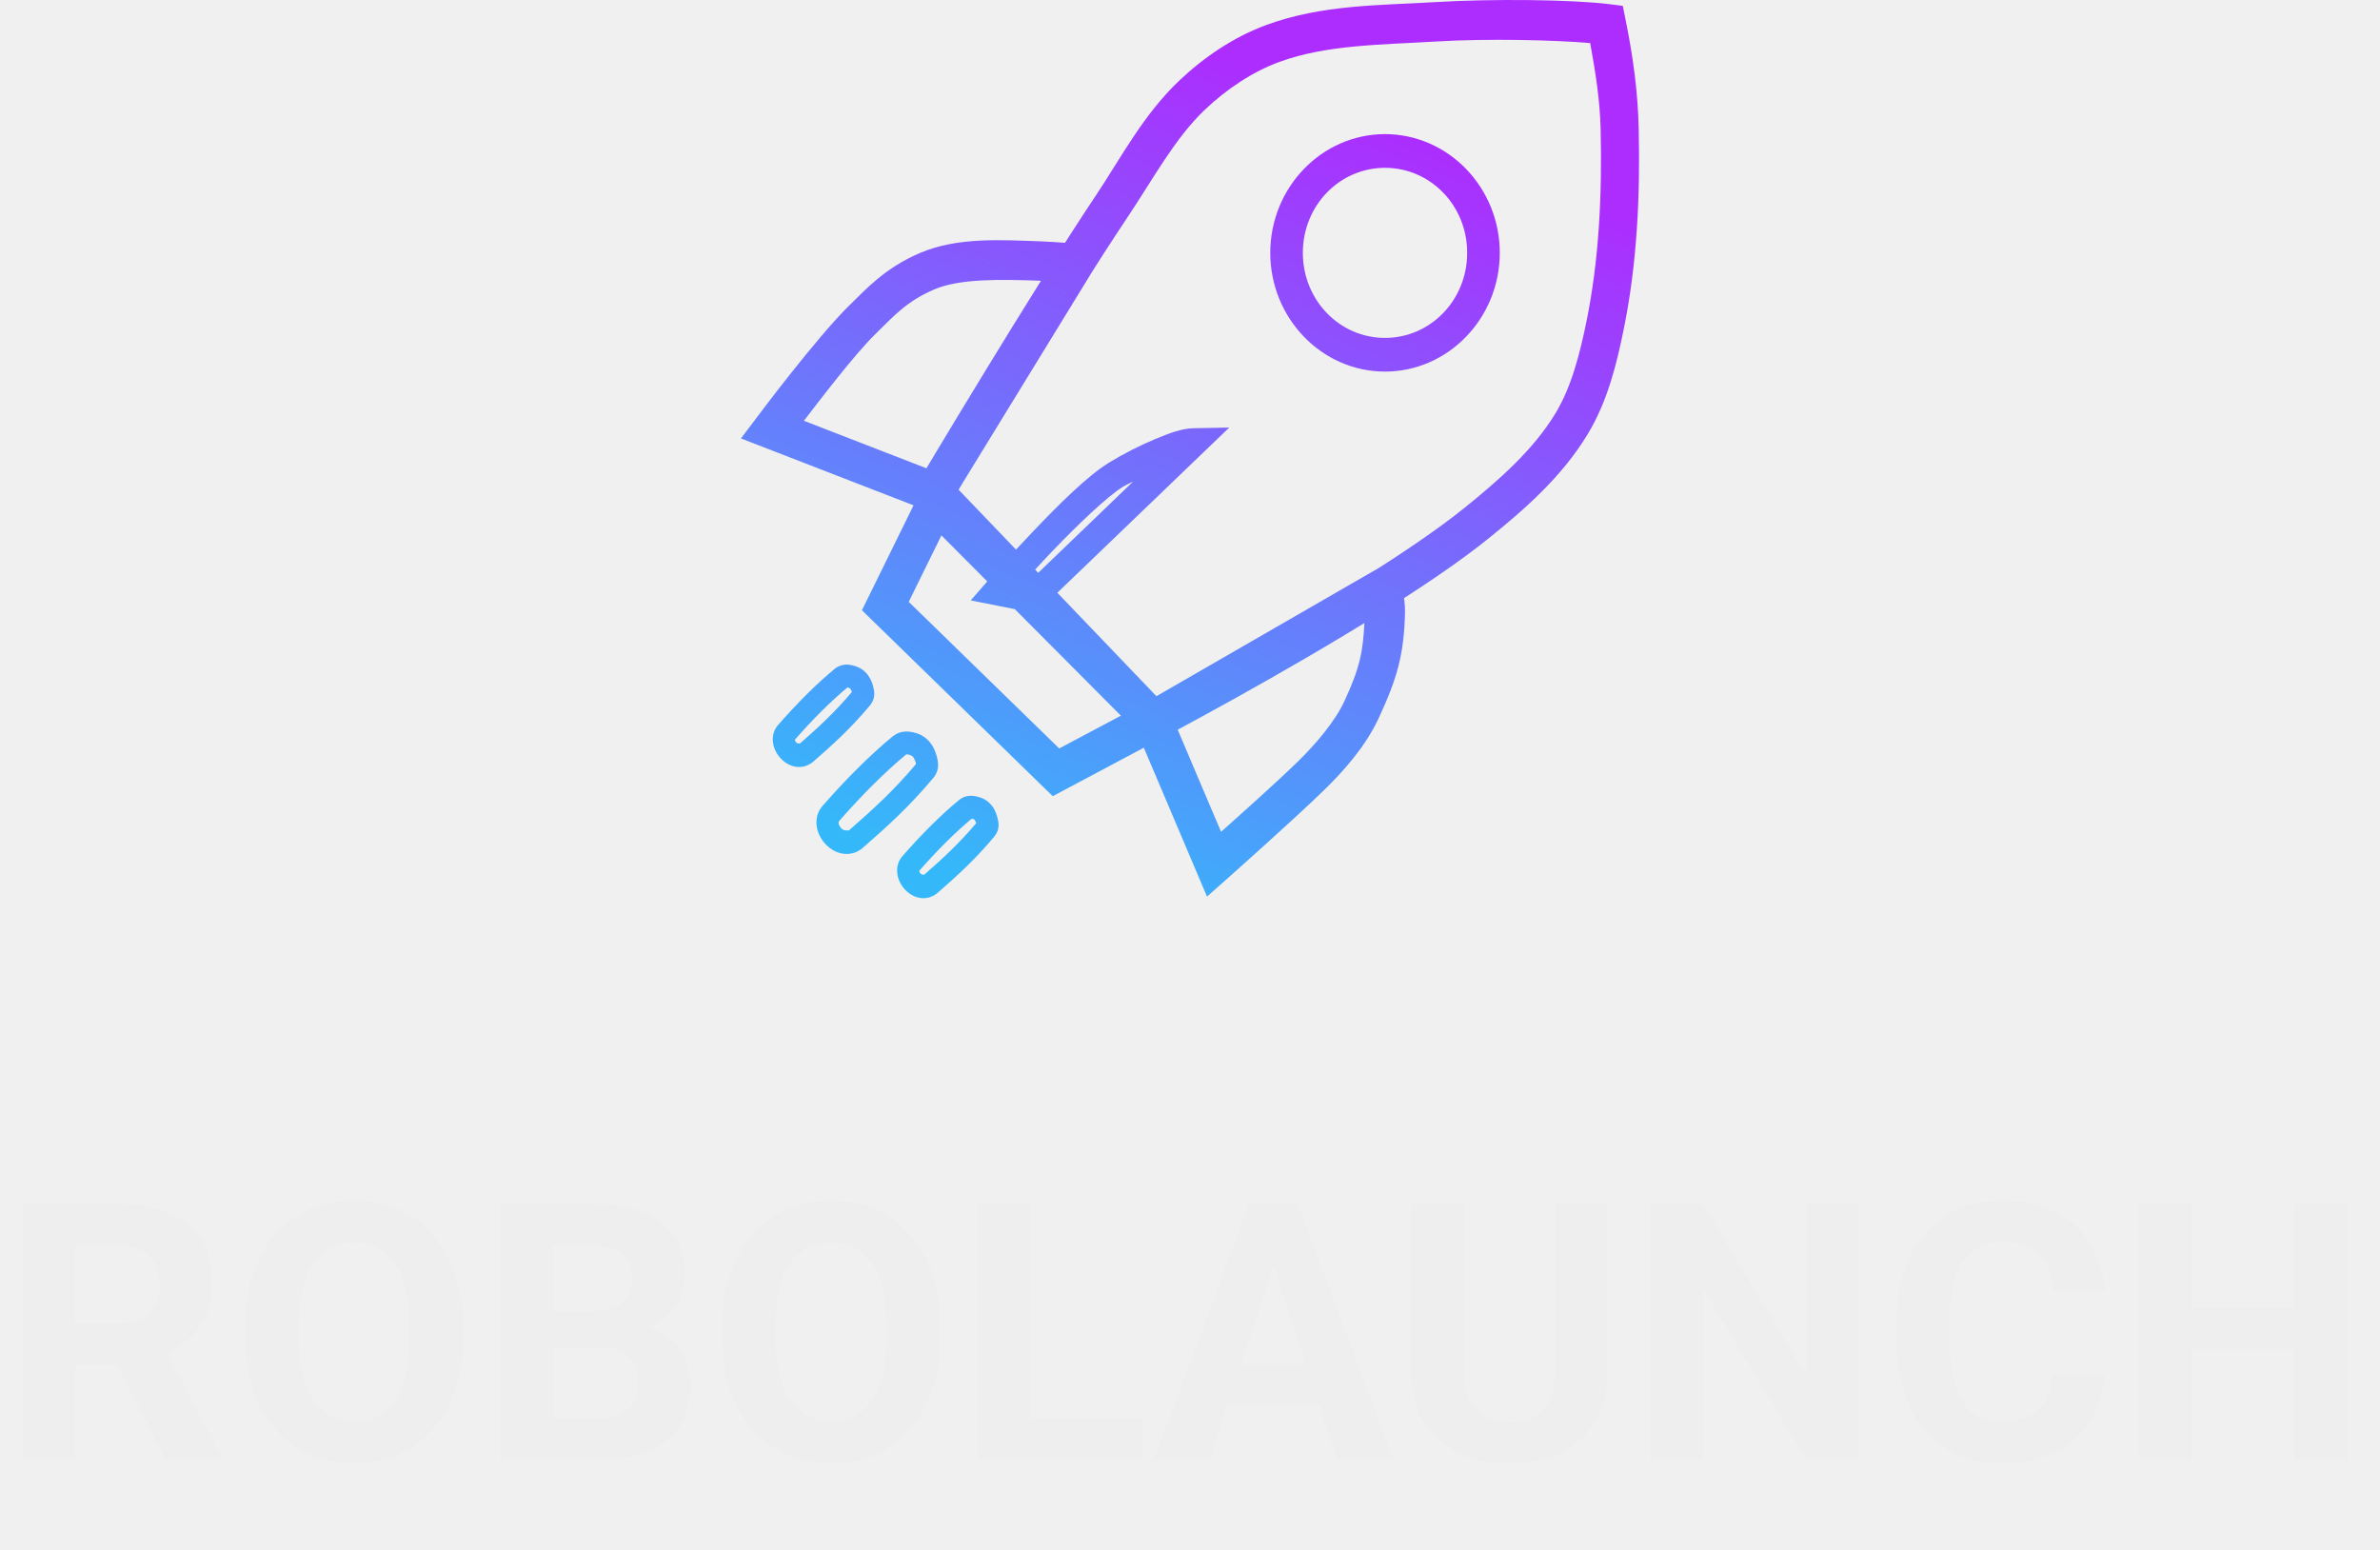
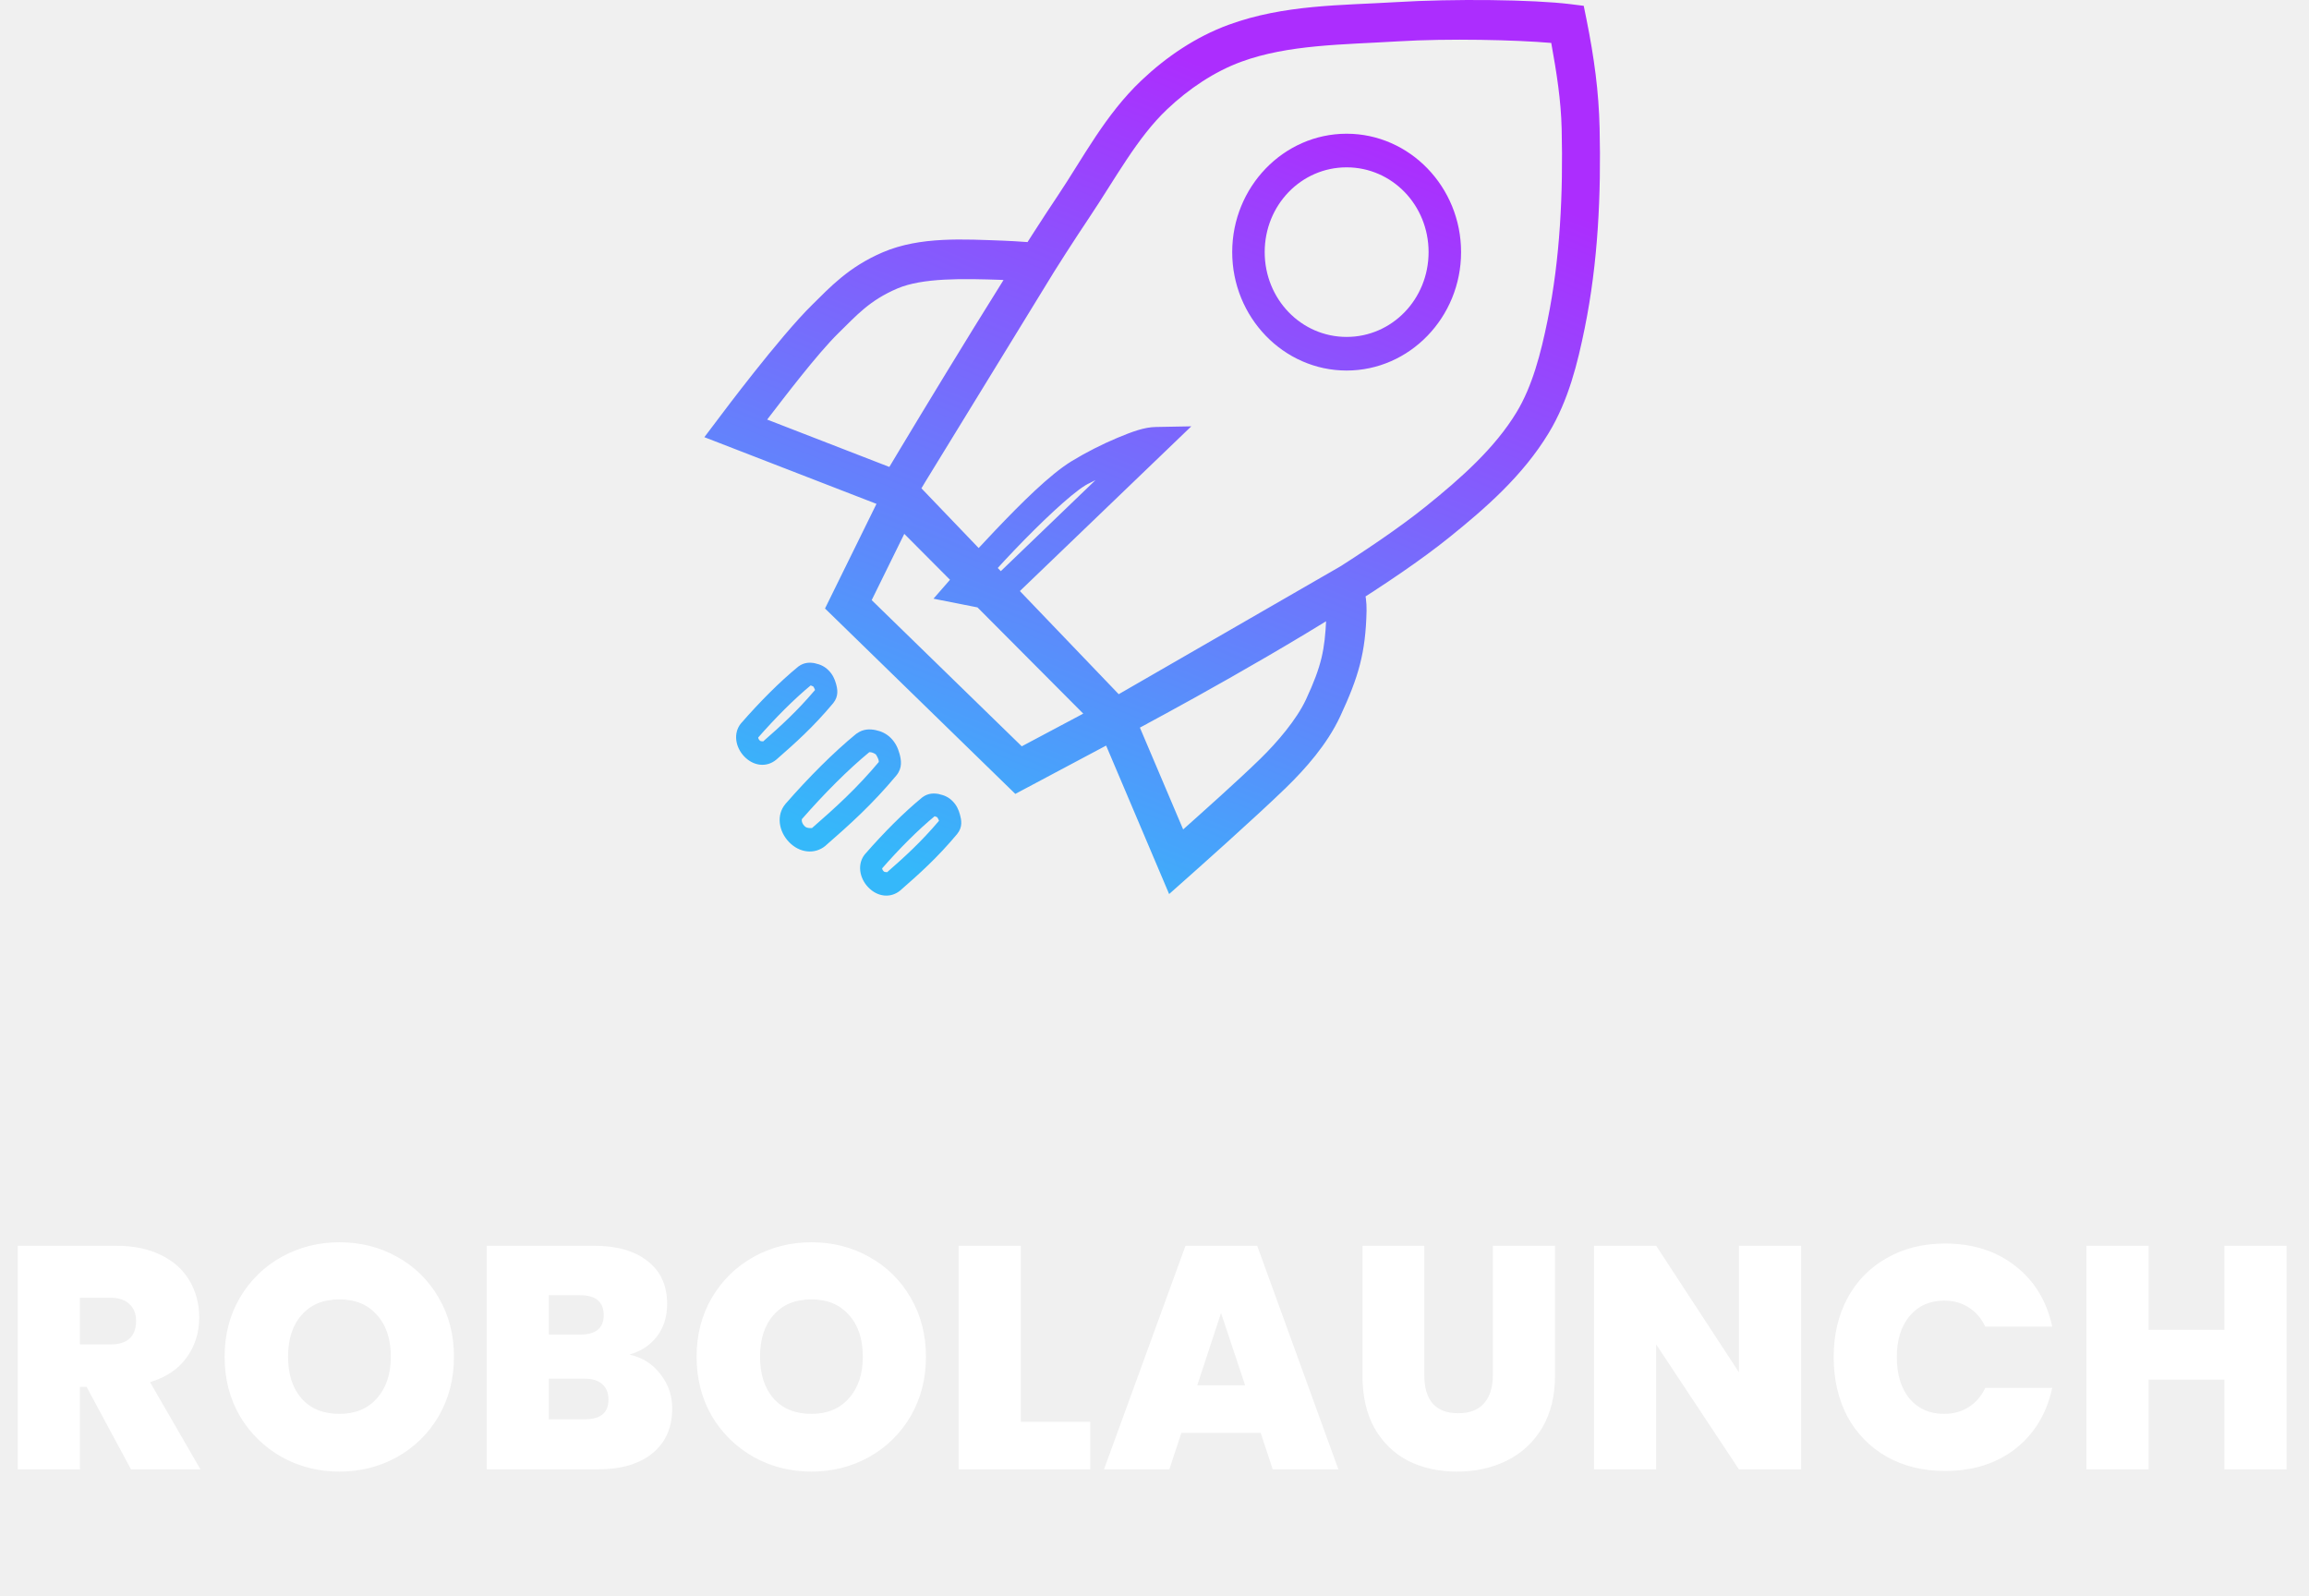
- <svg xmlns="http://www.w3.org/2000/svg" width="212" height="138" viewBox="0 0 212 138" fill="none">
-   <path d="M109.496 38.081L106.338 38.14C105.299 38.152 104.202 38.562 102.873 39.118C101.545 39.674 100.091 40.409 98.808 41.192C96.848 42.389 94.261 44.987 92.002 47.354C89.743 49.721 87.909 51.824 87.909 51.824L86.467 53.477L92.276 54.627L92.725 54.197L109.496 38.081ZM100.935 42.889L91.529 51.932L91.203 51.864C91.925 51.054 92.334 50.565 93.722 49.11C95.937 46.79 98.66 44.19 100.037 43.349C100.316 43.179 100.637 43.055 100.935 42.889L100.935 42.889ZM87.27 21.433C85.438 21.527 83.623 21.816 81.953 22.529C78.856 23.851 77.177 25.711 75.647 27.209C72.707 30.089 67.423 37.167 67.423 37.167L66 39.05L83.924 45.995L84.656 44.797L98.676 21.932L95.868 21.702C95.868 21.702 93.874 21.538 92.683 21.496C90.953 21.436 89.102 21.338 87.27 21.433V21.433ZM92.564 25.003C92.633 25.006 92.695 25.011 92.772 25.015L82.534 41.712L71.61 37.477C73.071 35.583 76.082 31.611 77.977 29.754C79.618 28.148 80.757 26.83 83.243 25.768C85.486 24.811 89.08 24.879 92.564 25L92.564 25.003ZM123.978 49.917L100.543 63.431L101.162 64.888L107.515 79.859L109.25 78.318C109.25 78.318 115.257 72.993 117.99 70.327C119.659 68.698 121.628 66.502 122.797 63.988C124.445 60.443 125.066 58.308 125.151 54.563C125.185 53.013 124.687 51.781 124.687 51.781L123.978 49.917ZM121.544 55.336C121.412 58.016 121.157 59.431 119.743 62.472C118.907 64.271 117.171 66.304 115.664 67.774C113.61 69.777 110.397 72.632 108.768 74.088L104.882 64.942L121.544 55.336ZM127.76 0.192C122.984 0.482 117.781 0.397 112.819 2.217C109.901 3.287 107.269 5.073 105.048 7.176C101.812 10.24 99.812 14.131 97.603 17.427C91.988 25.807 81.787 42.938 81.787 42.938L81.088 44.112L102.377 66.326L103.479 65.749C103.479 65.749 114.032 60.215 123.246 54.431C126.735 52.241 130.03 50.021 132.539 48C135.749 45.414 139.096 42.516 141.42 38.678C143.201 35.738 144.005 32.419 144.634 29.327C145.837 23.421 146.105 17.363 145.967 11.436C145.892 8.165 145.482 5.154 144.8 1.752L144.549 0.52L143.339 0.368C140.012 -0.039 132.959 -0.124 127.76 0.192L127.76 0.192ZM127.958 3.694C132.5 3.419 138.445 3.56 141.647 3.835C142.131 6.497 142.519 8.958 142.578 11.524C142.711 17.284 142.447 23.069 141.321 28.602C140.714 31.586 139.957 34.498 138.551 36.819C136.605 40.033 133.589 42.706 130.454 45.231C128.134 47.1 124.915 49.281 121.487 51.433C112.931 56.805 104.065 61.458 103.015 62.012L85.389 43.617C86.253 42.171 95.161 27.222 100.387 19.422C102.742 15.908 104.662 12.294 107.335 9.763C109.274 7.927 111.555 6.397 113.953 5.518C118.159 3.975 123.023 3.993 127.958 3.693V3.694ZM82.922 41.862L76.777 54.353L93.775 70.914L105.587 64.629L103.895 62.927L82.922 41.862ZM83.858 47.687L99.844 63.743L94.351 66.663L80.946 53.605L83.858 47.687ZM123.369 11.945C117.74 11.945 113.15 16.695 113.15 22.519C113.15 28.343 117.74 33.097 123.369 33.097C128.998 33.097 133.593 28.343 133.593 22.519C133.593 16.695 128.998 11.945 123.369 11.945ZM123.369 14.948C127.428 14.948 130.69 18.319 130.69 22.519C130.69 26.719 127.428 30.095 123.369 30.095C119.31 30.095 116.052 26.719 116.052 22.519C116.052 18.319 119.31 14.948 123.369 14.948ZM75.911 59.25C75.468 59.158 74.93 59.144 74.413 59.524L74.373 59.556C72.735 60.896 70.949 62.691 69.287 64.598L69.279 64.606L69.271 64.614C68.559 65.479 68.767 66.742 69.56 67.568C70.394 68.439 71.555 68.563 72.41 67.866L72.418 67.858L72.429 67.85C74.137 66.359 75.733 64.934 77.506 62.813L77.509 62.809L77.513 62.801C78.016 62.179 77.891 61.551 77.764 61.089C77.638 60.629 77.453 60.244 77.102 59.886C76.748 59.526 76.35 59.346 75.906 59.255L75.911 59.25ZM75.542 61.182C75.468 61.229 75.445 61.217 75.531 61.236C75.629 61.26 75.761 61.347 75.738 61.324C75.707 61.292 75.844 61.492 75.885 61.632C74.277 63.529 72.832 64.844 71.196 66.274C71.345 66.148 71.086 66.285 70.95 66.147C70.721 65.909 70.868 65.801 70.761 65.932C72.346 64.117 74.047 62.414 75.544 61.183L75.542 61.182ZM81.309 65.217C80.796 65.112 80.187 65.099 79.621 65.515L79.598 65.527L79.575 65.539C77.537 67.207 75.3 69.451 73.222 71.833L73.215 71.841L73.211 71.853C72.422 72.812 72.634 74.247 73.556 75.208C74.515 76.209 75.862 76.327 76.803 75.561L76.815 75.553L76.823 75.541C78.963 73.671 80.949 71.901 83.161 69.256L83.165 69.248L83.169 69.244C83.708 68.577 83.581 67.87 83.434 67.332C83.286 66.794 83.062 66.334 82.668 65.933C82.272 65.532 81.808 65.319 81.297 65.214L81.309 65.217ZM80.76 67.163C80.684 67.22 80.762 67.167 80.926 67.204C81.094 67.24 81.289 67.361 81.309 67.381H81.312C81.32 67.388 81.504 67.672 81.563 67.889C81.622 68.106 81.506 68.164 81.681 67.948C79.577 70.463 77.711 72.132 75.593 73.983C75.672 73.916 75.212 74.065 74.951 73.792C74.592 73.418 74.735 73.139 74.705 73.176C76.708 70.881 78.86 68.724 80.76 67.165L80.76 67.163ZM86.986 70.934C86.542 70.843 86.005 70.827 85.487 71.208L85.447 71.24C83.809 72.58 82.024 74.376 80.361 76.282L80.353 76.29L80.346 76.298C79.634 77.163 79.842 78.426 80.634 79.252C81.469 80.123 82.629 80.247 83.484 79.551L83.492 79.543L83.504 79.535C85.212 78.043 86.807 76.618 88.58 74.497L88.584 74.489L88.588 74.485C89.09 73.864 88.961 73.235 88.834 72.774C88.707 72.312 88.53 71.924 88.177 71.566C87.823 71.204 87.424 71.031 86.981 70.939L86.986 70.934ZM86.617 72.866C86.543 72.913 86.519 72.902 86.605 72.92C86.704 72.944 86.835 73.025 86.813 73.003V73.007C86.782 72.975 86.918 73.175 86.959 73.315C85.352 75.212 83.906 76.527 82.27 77.957C82.42 77.831 82.157 77.969 82.02 77.83C81.791 77.592 81.943 77.484 81.836 77.615C83.42 75.8 85.122 74.097 86.619 72.866H86.617Z" fill="url(#paint0_linear_1317_8678)" />
-   <path d="M2.031 107.25H10.516C12.255 107.25 13.75 107.51 15 108.031C16.26 108.552 17.229 109.323 17.906 110.344C18.583 111.365 18.922 112.62 18.922 114.109C18.922 115.328 18.713 116.375 18.297 117.25C17.891 118.115 17.312 118.839 16.562 119.422C15.823 119.995 14.953 120.453 13.953 120.797L12.469 121.578H5.094L5.062 117.922H10.547C11.37 117.922 12.052 117.776 12.594 117.484C13.135 117.193 13.542 116.786 13.812 116.266C14.094 115.745 14.234 115.141 14.234 114.453C14.234 113.724 14.099 113.094 13.828 112.562C13.557 112.031 13.146 111.625 12.594 111.344C12.042 111.062 11.349 110.922 10.516 110.922H6.719V130H2.031V107.25ZM14.75 130L9.562 119.859L14.516 119.828L19.766 129.781V130H14.75ZM41.219 118.094V119.172C41.219 120.901 40.984 122.453 40.516 123.828C40.047 125.203 39.385 126.375 38.531 127.344C37.677 128.302 36.656 129.036 35.469 129.547C34.292 130.057 32.984 130.312 31.547 130.312C30.12 130.312 28.812 130.057 27.625 129.547C26.448 129.036 25.427 128.302 24.562 127.344C23.698 126.375 23.026 125.203 22.547 123.828C22.078 122.453 21.844 120.901 21.844 119.172V118.094C21.844 116.354 22.078 114.802 22.547 113.438C23.016 112.062 23.677 110.891 24.531 109.922C25.396 108.953 26.417 108.214 27.594 107.703C28.781 107.193 30.088 106.938 31.516 106.938C32.953 106.938 34.26 107.193 35.438 107.703C36.625 108.214 37.646 108.953 38.5 109.922C39.365 110.891 40.031 112.062 40.5 113.438C40.979 114.802 41.219 116.354 41.219 118.094ZM36.484 119.172V118.062C36.484 116.854 36.375 115.792 36.156 114.875C35.938 113.958 35.615 113.188 35.188 112.562C34.76 111.938 34.24 111.469 33.625 111.156C33.01 110.833 32.307 110.672 31.516 110.672C30.724 110.672 30.021 110.833 29.406 111.156C28.802 111.469 28.287 111.938 27.859 112.562C27.443 113.188 27.125 113.958 26.906 114.875C26.688 115.792 26.578 116.854 26.578 118.062V119.172C26.578 120.37 26.688 121.432 26.906 122.359C27.125 123.276 27.448 124.052 27.875 124.688C28.302 125.312 28.823 125.786 29.438 126.109C30.052 126.432 30.755 126.594 31.547 126.594C32.339 126.594 33.042 126.432 33.656 126.109C34.271 125.786 34.786 125.312 35.203 124.688C35.62 124.052 35.938 123.276 36.156 122.359C36.375 121.432 36.484 120.37 36.484 119.172ZM53.5 120.016H47.656L47.625 116.797H52.531C53.396 116.797 54.104 116.688 54.656 116.469C55.208 116.24 55.62 115.911 55.891 115.484C56.172 115.047 56.312 114.516 56.312 113.891C56.312 113.182 56.177 112.609 55.906 112.172C55.646 111.734 55.234 111.417 54.672 111.219C54.12 111.021 53.406 110.922 52.531 110.922H49.281V130H44.594V107.25H52.531C53.854 107.25 55.036 107.375 56.078 107.625C57.13 107.875 58.021 108.255 58.75 108.766C59.479 109.276 60.036 109.922 60.422 110.703C60.807 111.474 61 112.391 61 113.453C61 114.391 60.786 115.255 60.359 116.047C59.943 116.839 59.281 117.484 58.375 117.984C57.479 118.484 56.307 118.76 54.859 118.812L53.5 120.016ZM53.297 130H46.375L48.203 126.344H53.297C54.12 126.344 54.792 126.214 55.312 125.953C55.833 125.682 56.219 125.318 56.469 124.859C56.719 124.401 56.844 123.875 56.844 123.281C56.844 122.615 56.729 122.036 56.5 121.547C56.281 121.057 55.927 120.682 55.438 120.422C54.948 120.151 54.302 120.016 53.5 120.016H48.984L49.016 116.797H54.641L55.719 118.062C57.104 118.042 58.219 118.286 59.062 118.797C59.917 119.297 60.536 119.948 60.922 120.75C61.318 121.552 61.516 122.411 61.516 123.328C61.516 124.786 61.198 126.016 60.562 127.016C59.927 128.005 58.995 128.75 57.766 129.25C56.547 129.75 55.057 130 53.297 130ZM83.719 118.094V119.172C83.719 120.901 83.484 122.453 83.016 123.828C82.547 125.203 81.885 126.375 81.031 127.344C80.177 128.302 79.156 129.036 77.969 129.547C76.792 130.057 75.484 130.312 74.047 130.312C72.62 130.312 71.312 130.057 70.125 129.547C68.948 129.036 67.927 128.302 67.062 127.344C66.198 126.375 65.526 125.203 65.047 123.828C64.578 122.453 64.344 120.901 64.344 119.172V118.094C64.344 116.354 64.578 114.802 65.047 113.438C65.516 112.062 66.177 110.891 67.031 109.922C67.896 108.953 68.917 108.214 70.094 107.703C71.281 107.193 72.588 106.938 74.016 106.938C75.453 106.938 76.76 107.193 77.938 107.703C79.125 108.214 80.146 108.953 81 109.922C81.865 110.891 82.531 112.062 83 113.438C83.479 114.802 83.719 116.354 83.719 118.094ZM78.984 119.172V118.062C78.984 116.854 78.875 115.792 78.656 114.875C78.438 113.958 78.115 113.188 77.688 112.562C77.26 111.938 76.74 111.469 76.125 111.156C75.51 110.833 74.807 110.672 74.016 110.672C73.224 110.672 72.521 110.833 71.906 111.156C71.302 111.469 70.787 111.938 70.359 112.562C69.943 113.188 69.625 113.958 69.406 114.875C69.188 115.792 69.078 116.854 69.078 118.062V119.172C69.078 120.37 69.188 121.432 69.406 122.359C69.625 123.276 69.948 124.052 70.375 124.688C70.802 125.312 71.323 125.786 71.938 126.109C72.552 126.432 73.255 126.594 74.047 126.594C74.838 126.594 75.542 126.432 76.156 126.109C76.771 125.786 77.287 125.312 77.703 124.688C78.12 124.052 78.438 123.276 78.656 122.359C78.875 121.432 78.984 120.37 78.984 119.172ZM101.719 126.344V130H90.266V126.344H101.719ZM91.781 107.25V130H87.094V107.25H91.781ZM113.969 111.141L107.781 130H102.797L111.25 107.25H114.422L113.969 111.141ZM119.109 130L112.906 111.141L112.406 107.25H115.609L124.109 130H119.109ZM118.828 121.531V125.203H106.812V121.531H118.828ZM138.5 107.25H143.172V122.281C143.172 124.031 142.797 125.505 142.047 126.703C141.307 127.901 140.281 128.802 138.969 129.406C137.667 130.01 136.167 130.312 134.469 130.312C132.771 130.312 131.26 130.01 129.938 129.406C128.625 128.802 127.594 127.901 126.844 126.703C126.104 125.505 125.734 124.031 125.734 122.281V107.25H130.422V122.281C130.422 123.302 130.583 124.135 130.906 124.781C131.229 125.427 131.693 125.901 132.297 126.203C132.911 126.505 133.635 126.656 134.469 126.656C135.323 126.656 136.047 126.505 136.641 126.203C137.245 125.901 137.703 125.427 138.016 124.781C138.339 124.135 138.5 123.302 138.5 122.281V107.25ZM165.547 107.25V130H160.859L151.719 114.75V130H147.031V107.25H151.719L160.875 122.516V107.25H165.547ZM182.812 122.453H187.484C187.391 123.984 186.969 125.344 186.219 126.531C185.479 127.719 184.443 128.646 183.109 129.312C181.786 129.979 180.193 130.312 178.328 130.312C176.87 130.312 175.562 130.062 174.406 129.562C173.25 129.052 172.26 128.323 171.438 127.375C170.625 126.427 170.005 125.281 169.578 123.938C169.151 122.594 168.938 121.089 168.938 119.422V117.844C168.938 116.177 169.156 114.672 169.594 113.328C170.042 111.974 170.677 110.823 171.5 109.875C172.333 108.927 173.328 108.198 174.484 107.688C175.641 107.177 176.932 106.922 178.359 106.922C180.255 106.922 181.854 107.266 183.156 107.953C184.469 108.641 185.484 109.589 186.203 110.797C186.932 112.005 187.37 113.38 187.516 114.922H182.828C182.776 114.005 182.594 113.229 182.281 112.594C181.969 111.948 181.495 111.464 180.859 111.141C180.234 110.807 179.401 110.641 178.359 110.641C177.578 110.641 176.896 110.786 176.312 111.078C175.729 111.37 175.24 111.812 174.844 112.406C174.448 113 174.151 113.75 173.953 114.656C173.766 115.552 173.672 116.604 173.672 117.812V119.422C173.672 120.599 173.76 121.635 173.938 122.531C174.115 123.417 174.385 124.167 174.75 124.781C175.125 125.385 175.604 125.844 176.188 126.156C176.781 126.458 177.495 126.609 178.328 126.609C179.307 126.609 180.115 126.453 180.75 126.141C181.385 125.828 181.87 125.365 182.203 124.75C182.547 124.135 182.75 123.37 182.812 122.453ZM205.734 116.516V120.172H193.859V116.516H205.734ZM195.25 107.25V130H190.562V107.25H195.25ZM209.078 107.25V130H204.406V107.25H209.078Z" fill="#EEEEEE" />
+ <svg xmlns="http://www.w3.org/2000/svg" width="495" height="342" viewBox="0 0 495 342" fill="none">
+   <path d="M255.389 91.395L247.812 91.535C245.319 91.564 242.685 92.548 239.496 93.883C236.307 95.218 232.818 96.981 229.74 98.86C225.034 101.733 218.825 107.97 213.405 113.65C207.984 119.33 203.58 124.379 203.58 124.379L200.12 128.346L214.063 131.104L215.14 130.072L255.389 91.395ZM234.845 102.934L212.27 124.637L211.487 124.474C213.22 122.531 214.201 121.357 217.534 117.865C222.849 112.296 229.384 106.055 232.69 104.038C233.358 103.63 234.129 103.331 234.845 102.934ZM202.049 51.439C197.652 51.666 193.295 52.357 189.287 54.068C181.854 57.242 177.825 61.706 174.154 65.302C167.096 72.213 154.415 89.2 154.415 89.2L151 93.719L194.017 110.387L195.776 107.512L229.423 52.636L222.684 52.084C222.684 52.084 217.899 51.691 215.038 51.591C210.887 51.446 206.446 51.212 202.049 51.439ZM214.755 60.008C214.92 60.013 215.067 60.027 215.253 60.036L190.681 100.11L164.465 89.945C167.971 85.398 175.196 75.866 179.745 71.41C183.682 67.556 186.416 64.392 192.383 61.844C197.766 59.545 206.392 59.71 214.754 60.001L214.755 60.008ZM290.148 119.801L233.904 152.233L235.39 155.731L250.636 191.662L254.8 187.964C254.8 187.964 269.216 175.183 275.775 168.784C279.781 164.876 284.508 159.605 287.312 153.572C291.267 145.062 292.759 139.939 292.962 130.952C293.044 127.232 291.849 124.273 291.849 124.273L290.148 119.801ZM284.306 132.807C283.989 139.238 283.376 142.635 279.984 149.933C277.977 154.25 273.809 159.13 270.194 162.657C265.265 167.465 257.553 174.318 253.643 177.811L244.318 155.86L284.306 132.807ZM299.223 0.461C287.762 1.157 275.275 0.952 263.365 5.32C256.363 7.888 250.046 12.174 244.715 17.223C236.948 24.576 232.148 33.915 226.848 41.825C213.37 61.938 188.89 103.051 188.89 103.051L187.211 105.868L238.305 159.182L240.949 157.798C240.949 157.798 266.277 144.517 288.39 130.635C296.763 125.379 304.673 120.05 310.693 115.2C318.398 108.993 326.431 102.037 332.008 92.827C336.282 85.77 338.212 77.806 339.722 70.384C342.608 56.209 343.251 41.67 342.922 27.446C342.74 19.597 341.756 12.369 340.119 4.205L339.518 1.247L336.614 0.883C328.629 -0.094 311.703 -0.298 299.223 0.461ZM299.7 8.865C310.599 8.205 324.867 8.545 332.553 9.204C333.713 15.593 334.645 21.499 334.788 27.657C335.107 41.482 334.474 55.366 331.77 68.646C330.313 75.806 328.496 82.795 325.122 88.366C320.452 96.079 313.214 102.493 305.69 108.555C300.122 113.041 292.396 118.275 284.17 123.439C263.634 136.331 242.357 147.499 239.837 148.828L197.534 104.682C199.606 101.209 220.986 65.333 233.529 46.614C239.182 38.178 243.79 29.506 250.205 23.431C254.859 19.025 260.332 15.354 266.087 13.242C276.182 9.54 287.855 9.584 299.7 8.865ZM191.612 100.469L176.865 130.448L217.659 170.193L246.008 155.109L241.947 151.024L191.612 100.469ZM193.859 114.449L232.225 152.985L219.043 159.992L186.871 128.651L193.859 114.449ZM288.685 28.667C275.176 28.667 264.159 40.067 264.159 54.045C264.159 68.023 275.176 79.434 288.685 79.434C302.194 79.434 313.223 68.023 313.223 54.045C313.223 40.067 302.194 28.667 288.685 28.667ZM288.685 35.874C298.427 35.874 306.257 43.965 306.257 54.045C306.257 64.125 298.427 72.227 288.685 72.227C278.943 72.227 271.124 64.125 271.124 54.045C271.124 43.965 278.943 35.874 288.685 35.874ZM174.786 142.199C173.722 141.981 172.432 141.945 171.19 142.858L171.094 142.934C167.164 146.151 162.878 150.46 158.888 155.035L158.87 155.054L158.851 155.074C157.142 157.15 157.642 160.18 159.543 162.163C161.547 164.254 164.332 164.552 166.384 162.879L166.402 162.86L166.43 162.841C170.529 159.261 174.358 155.841 178.613 150.751L178.623 150.742L178.632 150.722C179.838 149.23 179.538 147.722 179.233 146.614C178.93 145.509 178.488 144.586 177.645 143.726C176.796 142.862 175.839 142.431 174.775 142.212L174.786 142.199ZM173.901 146.836C173.724 146.949 173.667 146.922 173.873 146.966C174.11 147.023 174.426 147.233 174.372 147.176C174.298 147.1 174.625 147.581 174.724 147.917C170.865 152.469 167.397 155.626 163.47 159.057C163.829 158.755 163.207 159.085 162.88 158.752C162.331 158.182 162.684 157.923 162.426 158.238C166.229 153.881 170.313 149.795 173.906 146.84L173.901 146.836ZM187.741 156.52C186.511 156.267 185.05 156.238 183.691 157.236L183.635 157.265L183.58 157.293C178.688 161.297 173.319 166.682 168.334 172.4L168.315 172.419L168.306 172.448C166.414 174.748 166.921 178.192 169.134 180.5C171.435 182.901 174.668 183.186 176.928 181.345L176.955 181.327L176.974 181.298C182.112 176.81 186.878 172.563 192.186 166.214L192.196 166.196L192.205 166.186C193.499 164.584 193.195 162.888 192.841 161.597C192.487 160.305 191.95 159.201 191.003 158.24C190.054 157.277 188.939 156.767 187.713 156.514L187.741 156.52ZM186.425 161.192C186.242 161.327 186.429 161.201 186.822 161.291C187.226 161.376 187.694 161.666 187.741 161.713H187.75C187.768 161.732 188.209 162.414 188.352 162.934C188.493 163.453 188.214 163.595 188.635 163.074C183.584 169.111 179.107 173.118 174.024 177.559C174.213 177.397 173.109 177.755 172.481 177.101C171.621 176.204 171.964 175.534 171.892 175.622C176.698 170.114 181.865 164.934 186.425 161.192ZM201.365 170.242C200.301 170.022 199.011 169.984 197.769 170.9L197.673 170.975C193.743 174.193 189.457 178.502 185.467 183.078L185.448 183.097L185.43 183.116C183.721 185.192 184.221 188.222 186.122 190.206C188.126 192.296 190.911 192.594 192.963 190.922L192.981 190.903L193.009 190.883C197.108 187.303 200.937 183.883 205.192 178.794L205.202 178.775L205.211 178.765C206.416 177.272 206.105 175.764 205.801 174.657C205.497 173.548 205.072 172.618 204.224 171.757C203.374 170.89 202.418 170.474 201.354 170.254L201.365 170.242ZM200.48 174.878C200.303 174.991 200.246 174.964 200.452 175.007C200.689 175.064 201.005 175.26 200.951 175.207V175.217C200.877 175.14 201.204 175.621 201.303 175.956C197.445 180.508 193.975 183.665 190.049 187.096C190.408 186.795 189.776 187.125 189.448 186.792C188.899 186.22 189.263 185.962 189.006 186.276C192.809 181.919 196.893 177.833 200.487 174.878H200.48Z" fill="url(#paint0_linear_1402_8693)" />
+   <path d="M28.084 315L18.564 297.32H17.136V315H3.808V267.06H24.82C28.673 267.06 31.937 267.74 34.612 269.1C37.287 270.415 39.304 272.251 40.664 274.608C42.024 276.92 42.704 279.527 42.704 282.428C42.704 285.692 41.797 288.571 39.984 291.064C38.216 293.512 35.609 295.257 32.164 296.3L42.976 315H28.084ZM17.136 288.208H23.732C25.545 288.208 26.905 287.777 27.812 286.916C28.719 286.055 29.172 284.808 29.172 283.176C29.172 281.635 28.696 280.433 27.744 279.572C26.837 278.665 25.5 278.212 23.732 278.212H17.136V288.208ZM72.769 315.476C68.281 315.476 64.156 314.433 60.393 312.348C56.63 310.217 53.638 307.293 51.417 303.576C49.241 299.813 48.153 295.575 48.153 290.86C48.153 286.145 49.241 281.929 51.417 278.212C53.638 274.449 56.63 271.525 60.393 269.44C64.156 267.355 68.281 266.312 72.769 266.312C77.302 266.312 81.428 267.355 85.145 269.44C88.908 271.525 91.877 274.449 94.053 278.212C96.229 281.929 97.317 286.145 97.317 290.86C97.317 295.575 96.229 299.813 94.053 303.576C91.877 307.293 88.908 310.217 85.145 312.348C81.382 314.433 77.257 315.476 72.769 315.476ZM72.769 303.1C76.169 303.1 78.844 301.989 80.793 299.768C82.788 297.547 83.785 294.577 83.785 290.86C83.785 287.052 82.788 284.06 80.793 281.884C78.844 279.663 76.169 278.552 72.769 278.552C69.324 278.552 66.626 279.663 64.677 281.884C62.728 284.06 61.753 287.052 61.753 290.86C61.753 294.623 62.728 297.615 64.677 299.836C66.626 302.012 69.324 303.1 72.769 303.1ZM134.928 290.384C137.739 291.019 139.96 292.424 141.592 294.6C143.27 296.731 144.108 299.179 144.108 301.944C144.108 306.024 142.703 309.22 139.892 311.532C137.082 313.844 133.138 315 128.06 315H104.328V267.06H127.312C132.208 267.06 136.039 268.148 138.804 270.324C141.615 272.5 143.02 275.56 143.02 279.504C143.02 282.315 142.272 284.672 140.776 286.576C139.326 288.435 137.376 289.704 134.928 290.384ZM117.656 286.1H124.388C127.743 286.1 129.42 284.717 129.42 281.952C129.42 279.096 127.743 277.668 124.388 277.668H117.656V286.1ZM125.408 304.256C128.763 304.256 130.44 302.851 130.44 300.04C130.44 298.589 129.987 297.479 129.08 296.708C128.219 295.937 126.972 295.552 125.34 295.552H117.656V304.256H125.408ZM173.954 315.476C169.466 315.476 165.34 314.433 161.578 312.348C157.815 310.217 154.823 307.293 152.602 303.576C150.426 299.813 149.338 295.575 149.338 290.86C149.338 286.145 150.426 281.929 152.602 278.212C154.823 274.449 157.815 271.525 161.578 269.44C165.34 267.355 169.466 266.312 173.954 266.312C178.487 266.312 182.612 267.355 186.33 269.44C190.092 271.525 193.062 274.449 195.238 278.212C197.414 281.929 198.502 286.145 198.502 290.86C198.502 295.575 197.414 299.813 195.238 303.576C193.062 307.293 190.092 310.217 186.33 312.348C182.567 314.433 178.442 315.476 173.954 315.476ZM173.954 303.1C177.354 303.1 180.028 301.989 181.978 299.768C183.972 297.547 184.97 294.577 184.97 290.86C184.97 287.052 183.972 284.06 181.978 281.884C180.028 279.663 177.354 278.552 173.954 278.552C170.508 278.552 167.811 279.663 165.862 281.884C163.912 284.06 162.938 287.052 162.938 290.86C162.938 294.623 163.912 297.615 165.862 299.836C167.811 302.012 170.508 303.1 173.954 303.1ZM218.841 304.8H233.733V315H205.513V267.06H218.841V304.8ZM270.263 307.18H253.263L250.679 315H236.671L254.147 267.06H269.515L286.923 315H272.847L270.263 307.18ZM266.931 296.98L261.763 281.476L256.663 296.98H266.931ZM305.343 267.06V294.872C305.343 297.456 305.933 299.451 307.111 300.856C308.335 302.261 310.171 302.964 312.619 302.964C315.067 302.964 316.903 302.261 318.127 300.856C319.397 299.405 320.031 297.411 320.031 294.872V267.06H333.359V294.872C333.359 299.269 332.43 303.032 330.571 306.16C328.713 309.243 326.174 311.577 322.955 313.164C319.782 314.705 316.246 315.476 312.347 315.476C308.449 315.476 304.958 314.705 301.875 313.164C298.838 311.577 296.435 309.243 294.667 306.16C292.945 303.077 292.083 299.315 292.083 294.872V267.06H305.343ZM386.122 315H372.794L355.046 288.208V315H341.718V267.06H355.046L372.794 294.192V267.06H386.122V315ZM393.102 290.928C393.102 286.213 394.076 282.02 396.026 278.348C398.02 274.631 400.831 271.752 404.458 269.712C408.084 267.627 412.255 266.584 416.97 266.584C422.954 266.584 427.986 268.193 432.066 271.412C436.146 274.585 438.775 278.915 439.954 284.4H425.606C424.744 282.587 423.543 281.204 422.002 280.252C420.506 279.3 418.76 278.824 416.766 278.824C413.683 278.824 411.212 279.935 409.354 282.156C407.54 284.332 406.634 287.256 406.634 290.928C406.634 294.645 407.54 297.615 409.354 299.836C411.212 302.012 413.683 303.1 416.766 303.1C418.76 303.1 420.506 302.624 422.002 301.672C423.543 300.72 424.744 299.337 425.606 297.524H439.954C438.775 303.009 436.146 307.361 432.066 310.58C427.986 313.753 422.954 315.34 416.97 315.34C412.255 315.34 408.084 314.32 404.458 312.28C400.831 310.195 398.02 307.316 396.026 303.644C394.076 299.927 393.102 295.688 393.102 290.928ZM490.193 267.06V315H476.865V295.756H460.613V315H447.285V267.06H460.613V285.08H476.865V267.06H490.193Z" fill="white" />
  <defs>
-     <linearGradient id="paint0_linear_1317_8678" x1="77.05" y1="74.783" x2="105.385" y2="3.76" gradientUnits="userSpaceOnUse">
+     <linearGradient id="paint0_linear_1402_8693" x1="177.521" y1="179.478" x2="245.523" y2="9.023" gradientUnits="userSpaceOnUse">
      <stop stop-color="#35B8FA" />
      <stop offset="1" stop-color="#AC2DFE" />
    </linearGradient>
  </defs>
</svg>
